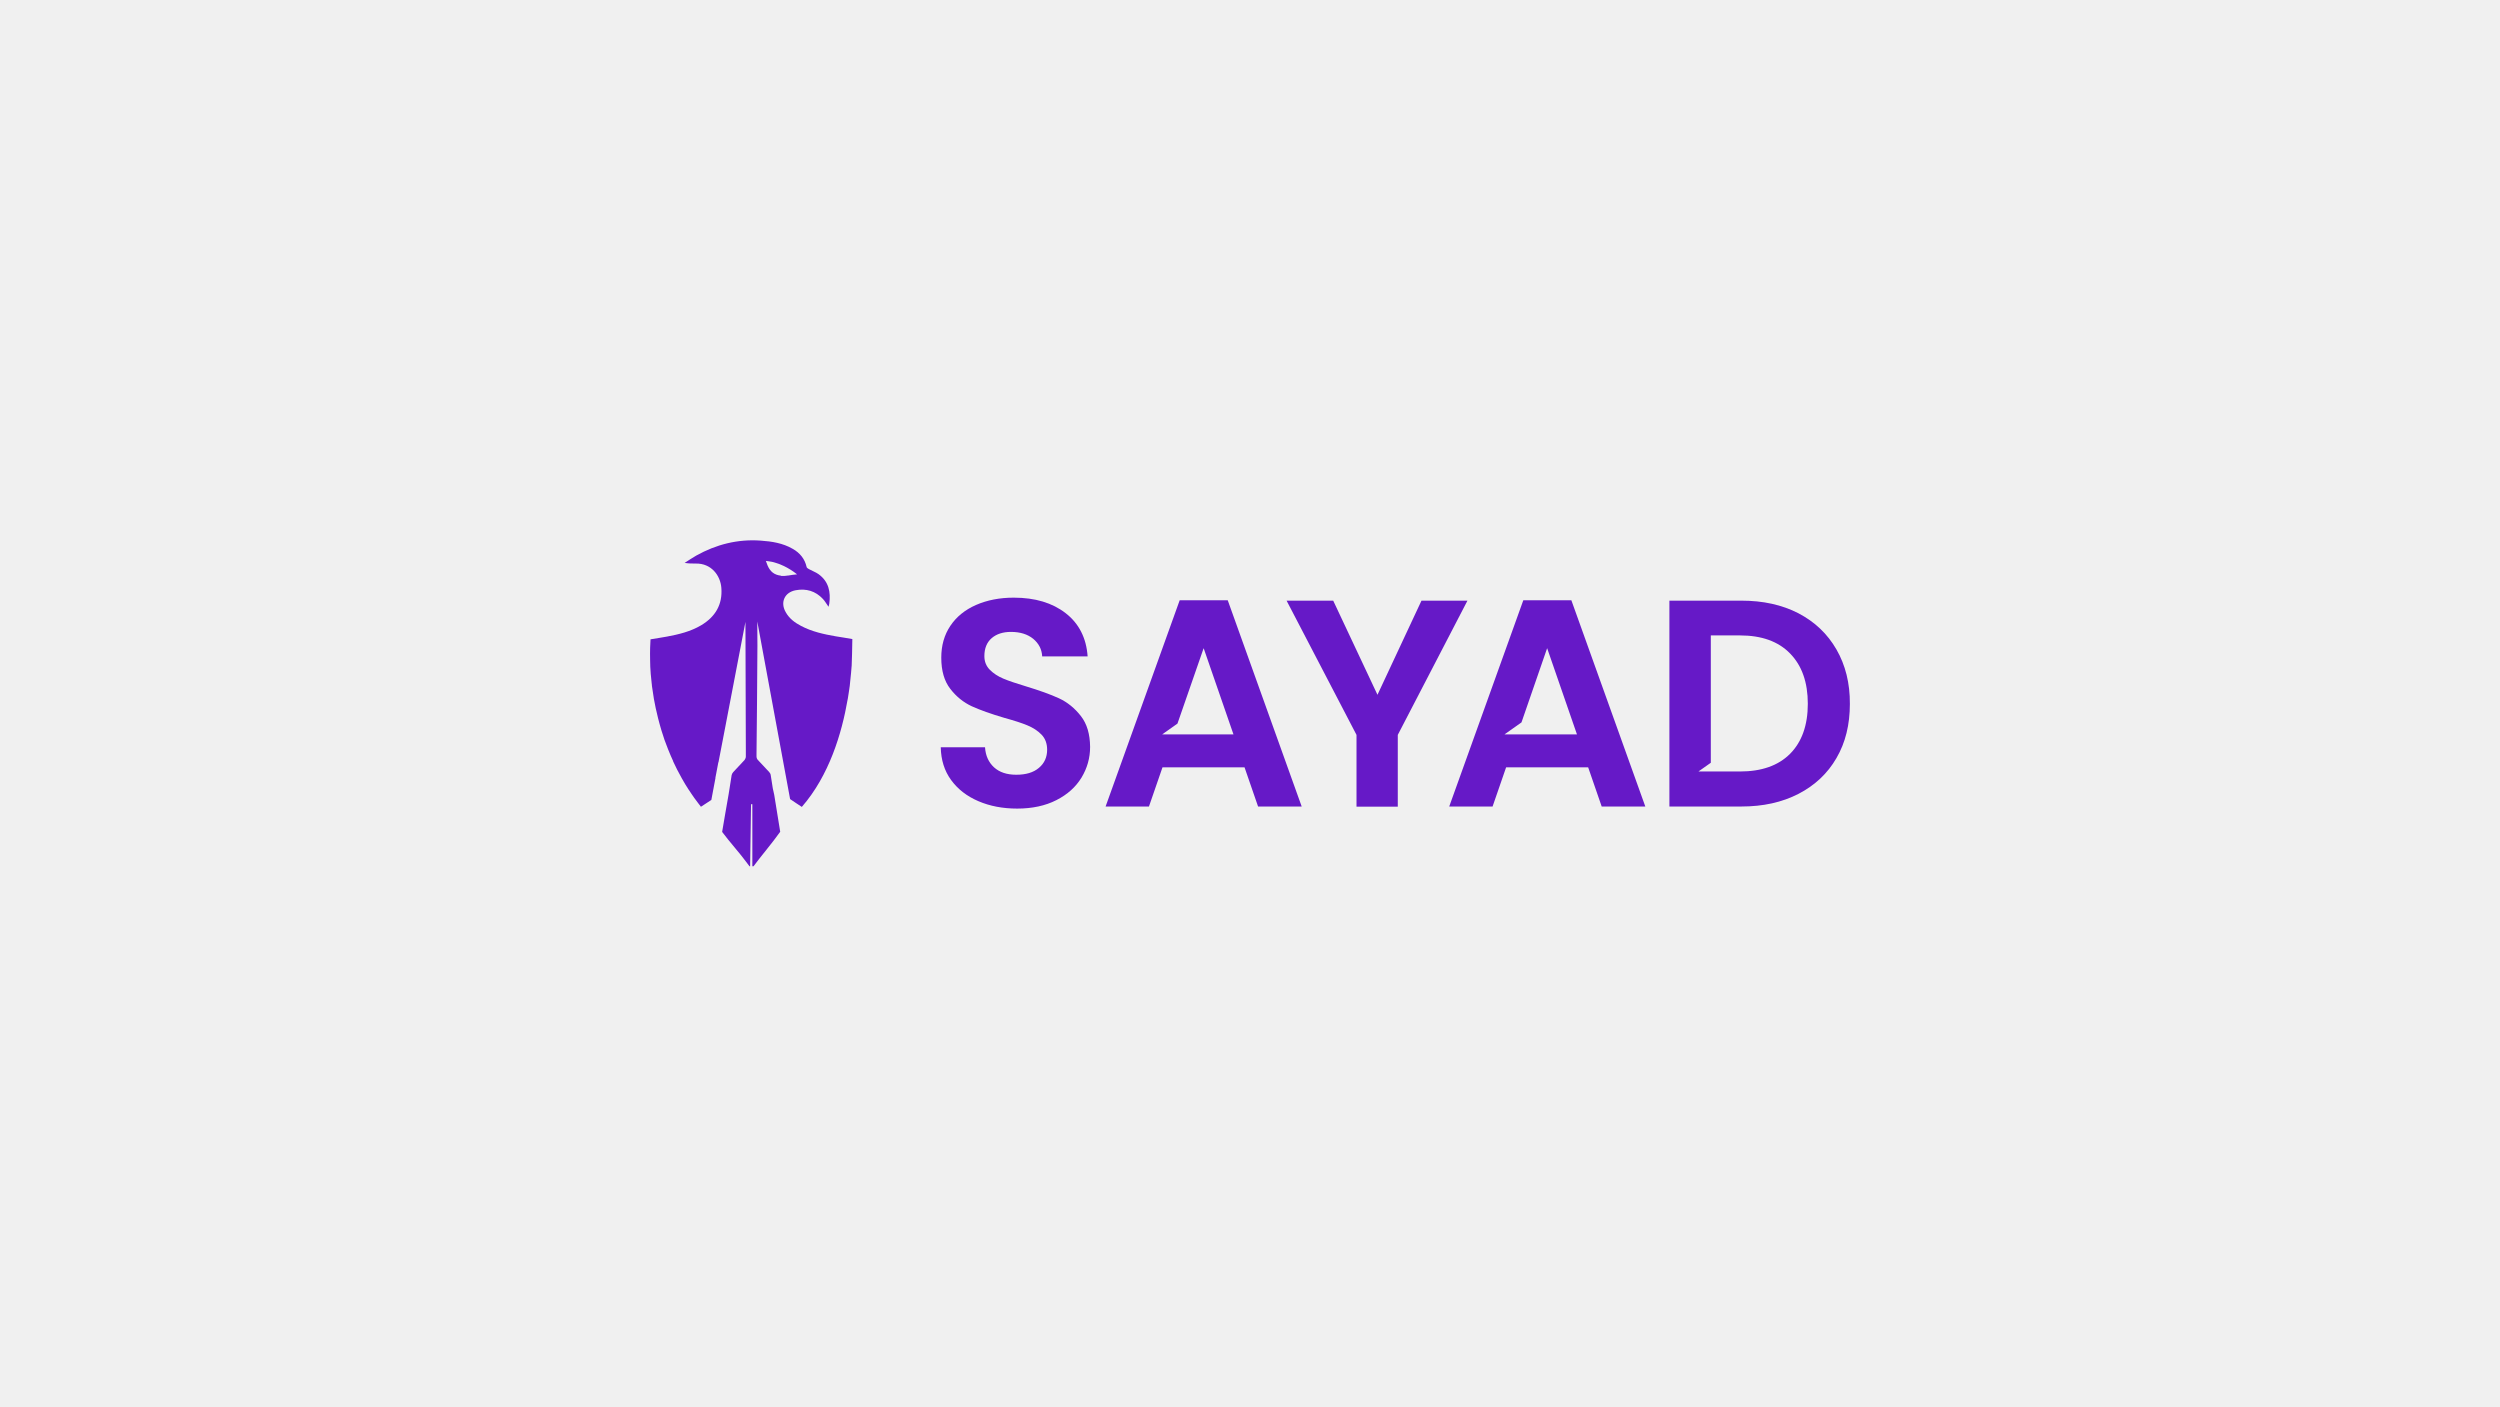
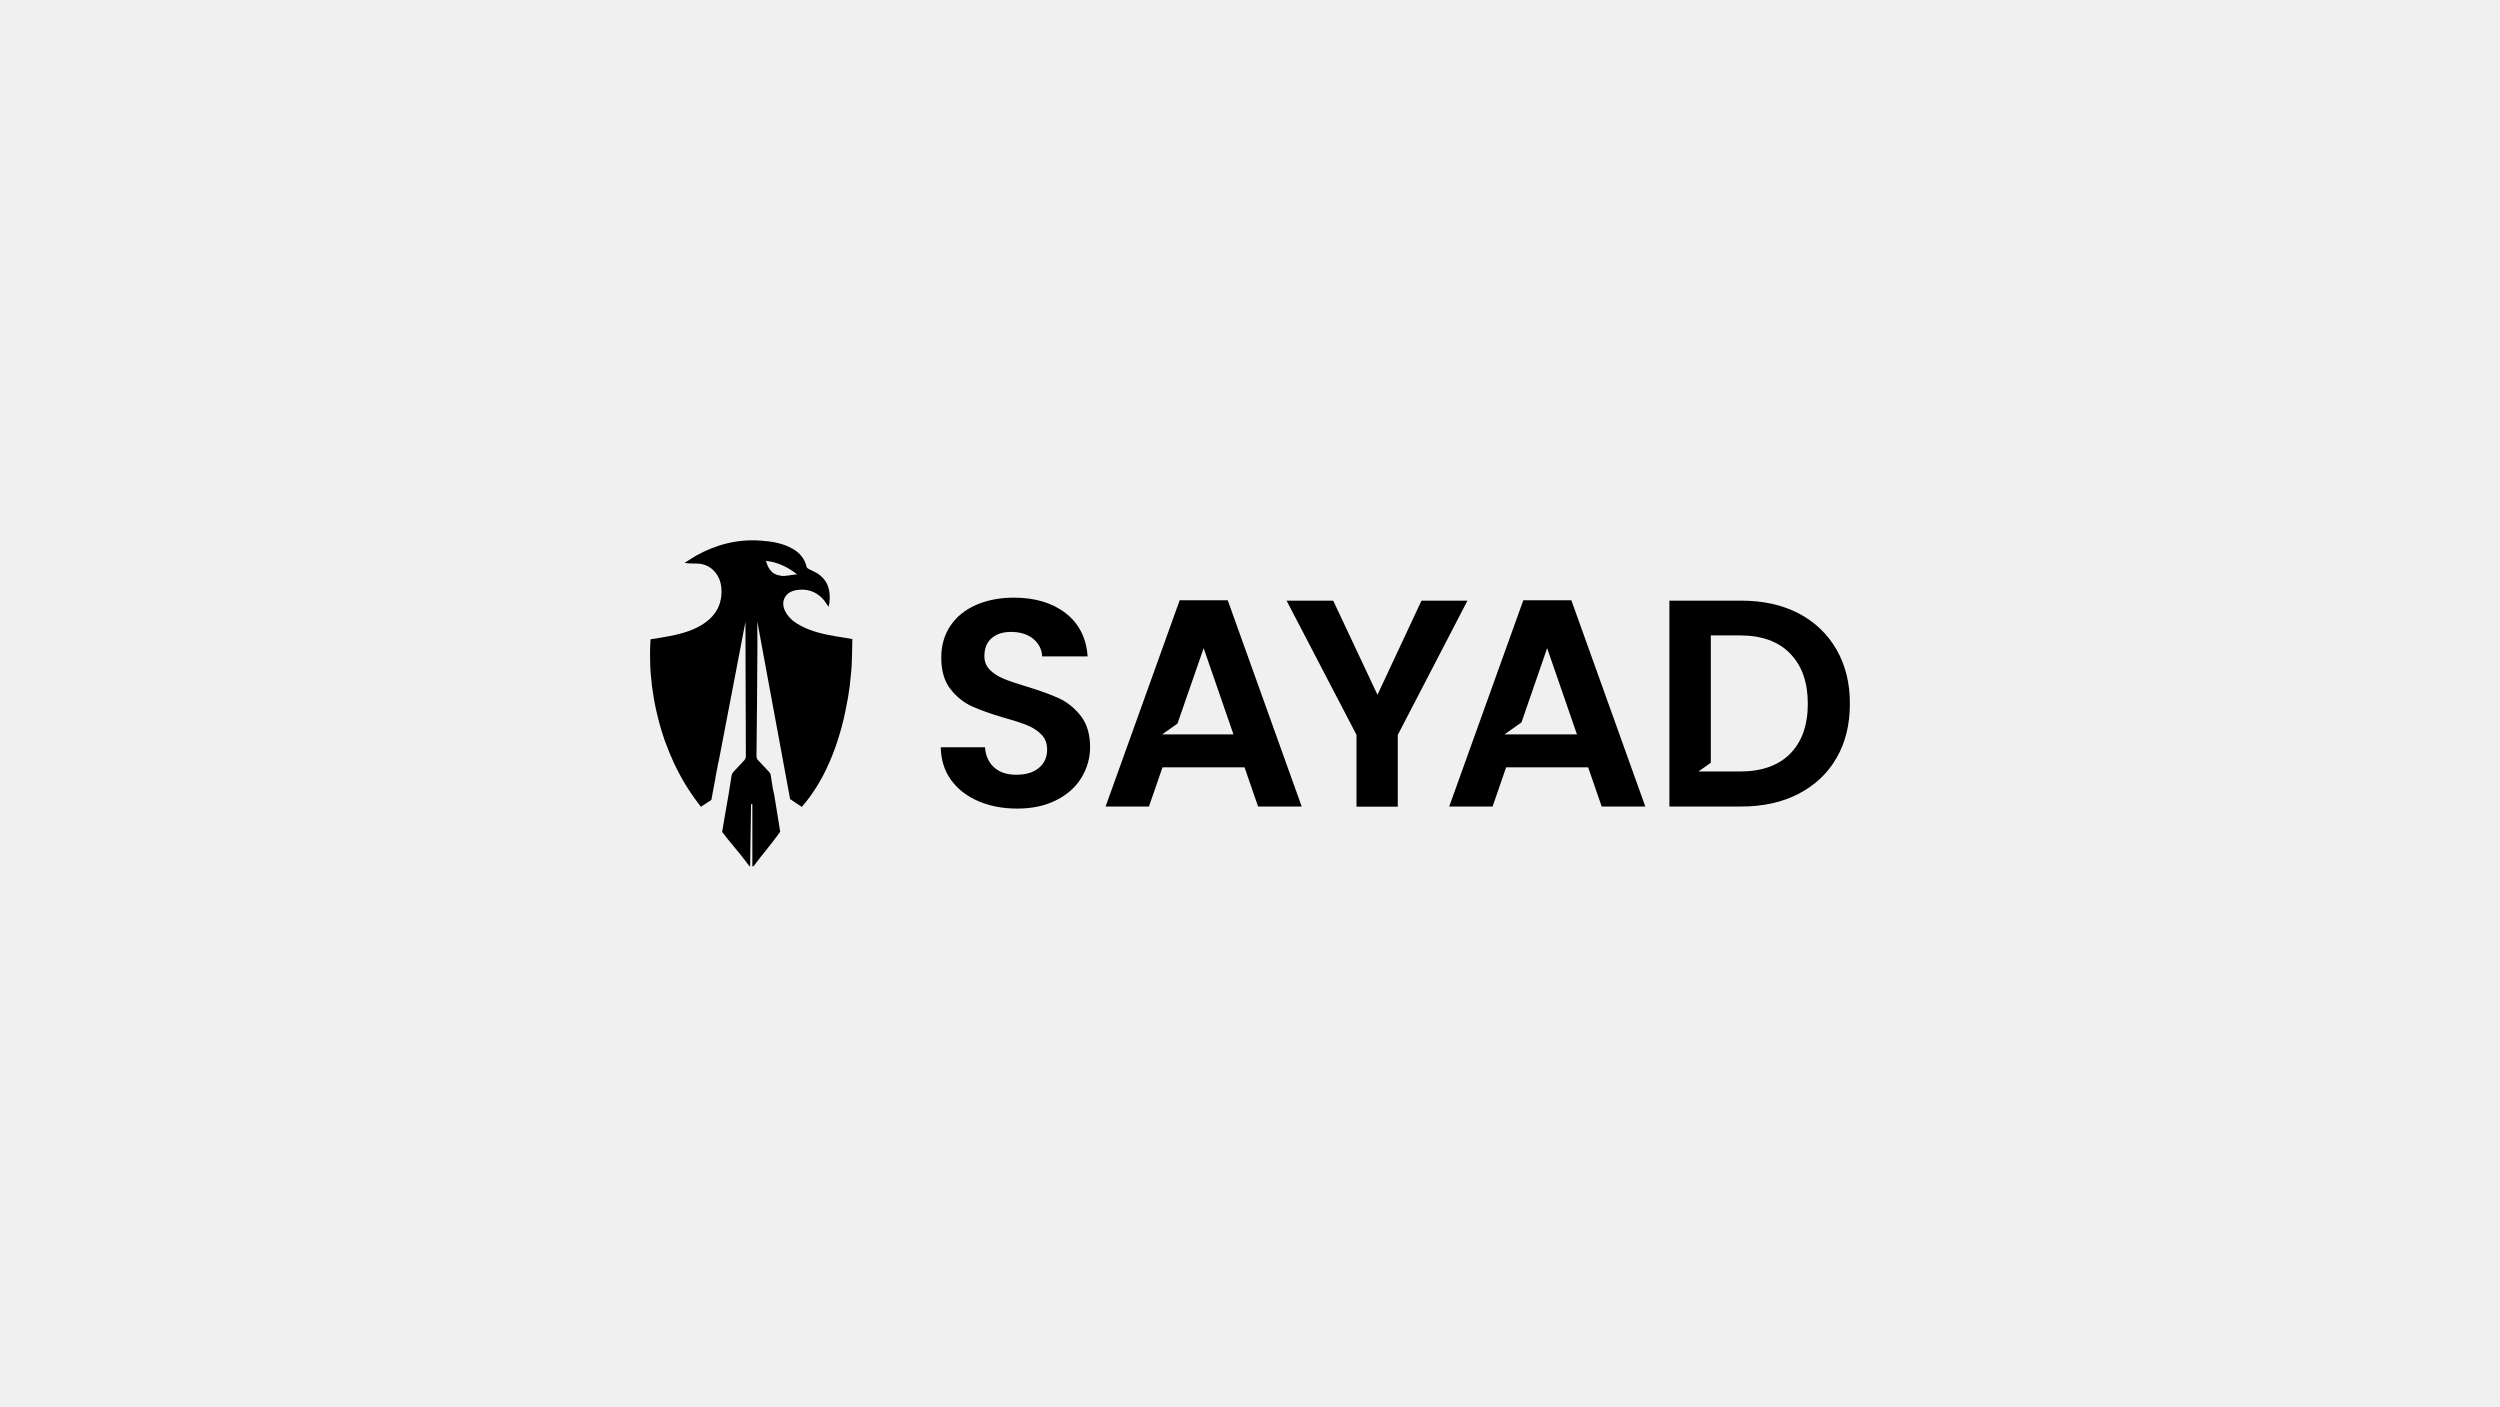
<svg xmlns="http://www.w3.org/2000/svg" version="1.1" id="Layer_1" x="0px" y="0px" viewBox="0 0 1920 1080" style="enable-background:new 0 0 1920 1080;" xml:space="preserve">
  <style type="text/css">
	.st0{fill:#6619C7;}
	.st1{fill:#FFFFFF;}
</style>
  <g>
    <g>
-       <path class="st0" d="M830.1,549.9c-4.7-6-10.3-10.6-16.8-13.6c-6.5-3-14.9-6-25.1-9.1c-7.5-2.3-13.4-4.2-17.6-6    c-4.1-1.7-7.6-4-10.4-6.8c-2.8-2.8-4.2-6.3-4.2-10.5c0-6,1.9-10.6,5.6-13.8c3.7-3.2,8.7-4.8,14.8-4.8c7.1,0,12.8,1.8,17.1,5.3    c4.3,3.6,6.6,8,6.9,13.5h34.9c-1-14.2-6.7-25.3-16.9-33.2C808.2,463,795,459,778.6,459c-10.9,0-20.5,1.9-29,5.6    c-8.4,3.7-15,9-19.7,16c-4.7,7-7,15.1-7,24.5c0,10,2.3,18,6.9,23.9c4.6,6,10.1,10.4,16.5,13.4c6.4,2.9,14.8,5.9,25,8.9    c7.6,2.1,13.5,4,17.8,5.8c4.3,1.8,7.9,4.1,10.8,7.1c2.9,3,4.3,6.9,4.3,11.6c0,5.7-2.1,10.4-6.3,13.9c-4.2,3.6-10,5.3-17.4,5.3    c-7.3,0-12.9-1.9-17.1-5.7c-4.1-3.8-6.5-8.9-6.9-15.4h-34c0.2,9.7,2.8,18.1,7.9,25.1c5.2,7.1,12.1,12.5,21,16.3    c8.8,3.8,18.8,5.7,29.8,5.7c11.6,0,21.7-2.2,30.1-6.5c8.5-4.3,14.9-10.1,19.3-17.3c4.4-7.3,6.6-15.1,6.6-23.6    C837.1,563.8,834.8,555.9,830.1,549.9z" />
-       <path class="st0" d="M942.9,461H906l-56.9,158.4h33.3l10.4-30.1h63l10.4,30.1h33.5L942.9,461z M892.7,563.9l11.6-8.2l20.1-57.9    l22.9,66.2H892.7z" />
-       <path class="st0" d="M1091.7,461.3l-33.8,72.3l-34-72.3h-35.8l53.7,103.1v55.1h31.7v-55.1l53.5-103.1H1091.7z" />
-       <path class="st0" d="M1206.8,461h-36.9L1113,619.4h33.3l10.4-30.1h63l10.4,30.1h33.5L1206.8,461z M1155.6,563.9l12.9-9.1v0    l19.7-57l22.9,66.2H1155.6z" />
-       <path class="st0" d="M1410.4,498.8c-6.9-12-16.6-21.2-29.2-27.8c-12.6-6.5-27.2-9.7-43.8-9.7h-55.3v158.1h55.3    c16.6,0,31.2-3.2,43.8-9.7c12.6-6.5,22.4-15.7,29.2-27.5c6.9-11.8,10.3-25.7,10.3-41.6C1420.8,524.7,1417.3,510.8,1410.4,498.8z     M1374.8,578.9c-9.1,9.1-21.9,13.6-38.5,13.6h-31.9l9.5-6.7V488h22.4c16.6,0,29.5,4.6,38.5,13.9c9.1,9.3,13.6,22.2,13.6,38.6    C1388.4,557,1383.8,569.8,1374.8,578.9z" />
+       <path d="M830.1,549.9c-4.7-6-10.3-10.6-16.8-13.6c-6.5-3-14.9-6-25.1-9.1c-7.5-2.3-13.4-4.2-17.6-6c-4.1-1.7-7.6-4-10.4-6.8    c-2.8-2.8-4.2-6.3-4.2-10.5c0-6,1.9-10.6,5.6-13.8c3.7-3.2,8.7-4.8,14.8-4.8c7.1,0,12.8,1.8,17.1,5.3c4.3,3.6,6.6,8,6.9,13.5h34.9    c-1-14.2-6.7-25.3-16.9-33.2C808.2,463,795,459,778.6,459c-10.9,0-20.5,1.9-29,5.6c-8.4,3.7-15,9-19.7,16c-4.7,7-7,15.1-7,24.5    c0,10,2.3,18,6.9,23.9c4.6,6,10.1,10.4,16.5,13.4c6.4,2.9,14.8,5.9,25,8.9c7.6,2.1,13.5,4,17.8,5.8c4.3,1.8,7.9,4.1,10.8,7.1    c2.9,3,4.3,6.9,4.3,11.6c0,5.7-2.1,10.4-6.3,13.9c-4.2,3.6-10,5.3-17.4,5.3c-7.3,0-12.9-1.9-17.1-5.7c-4.1-3.8-6.5-8.9-6.9-15.4    h-34c0.2,9.7,2.8,18.1,7.9,25.1c5.2,7.1,12.1,12.5,21,16.3c8.8,3.8,18.8,5.7,29.8,5.7c11.6,0,21.7-2.2,30.1-6.5    c8.5-4.3,14.9-10.1,19.3-17.3c4.4-7.3,6.6-15.1,6.6-23.6C837.1,563.8,834.8,555.9,830.1,549.9z" />
+       <path d="M942.9,461H906l-56.9,158.4h33.3l10.4-30.1h63l10.4,30.1h33.5L942.9,461z M892.7,563.9l11.6-8.2l20.1-57.9l22.9,66.2    H892.7z" />
+       <path d="M1091.7,461.3l-33.8,72.3l-34-72.3h-35.8l53.7,103.1v55.1h31.7v-55.1l53.5-103.1H1091.7z" />
+       <path d="M1206.8,461h-36.9L1113,619.4h33.3l10.4-30.1h63l10.4,30.1h33.5L1206.8,461z M1155.6,563.9l12.9-9.1v0l19.7-57l22.9,66.2    H1155.6z" />
+       <path d="M1410.4,498.8c-6.9-12-16.6-21.2-29.2-27.8c-12.6-6.5-27.2-9.7-43.8-9.7h-55.3v158.1h55.3c16.6,0,31.2-3.2,43.8-9.7    c12.6-6.5,22.4-15.7,29.2-27.5c6.9-11.8,10.3-25.7,10.3-41.6C1420.8,524.7,1417.3,510.8,1410.4,498.8z M1374.8,578.9    c-9.1,9.1-21.9,13.6-38.5,13.6h-31.9l9.5-6.7V488h22.4c16.6,0,29.5,4.6,38.5,13.9c9.1,9.3,13.6,22.2,13.6,38.6    C1388.4,557,1383.8,569.8,1374.8,578.9z" />
    </g>
    <g>
-       <path class="st0" d="M641.9,488.7c-9.2-1.6-18.4-3.6-26.7-8c-4.8-2.5-9.1-5.7-11.8-10.6c-4.3-7.5-0.9-15.2,7.7-16.8    c8.1-1.5,15.2,0.6,20.9,6.7c1.6,1.7,2.8,3.9,4.3,6c0.2-0.9,0.5-1.7,0.6-2.5c1.2-9-0.5-16.9-8.2-22.5c-2.2-1.6-4.9-2.5-7.4-3.9    c-0.7-0.4-1.7-1-1.8-1.6c-1.4-6.3-5.2-10.9-10.7-14c-7.6-4.4-16-5.7-24.5-6.3c-17.7-1.3-34.2,2.9-49.6,11.5    c-3,1.7-5.9,3.7-8.9,5.6c3,0.5,5.7,0.5,8.4,0.5c12.2-0.3,19.1,9.3,19.8,18.7c1,12.8-4.6,22.2-15.5,28.7c-8.1,4.8-17.1,7-26.3,8.7    c-4.2,0.8-8.5,1.4-12.6,2.1c-0.2,3.2-0.5,8.8-0.3,16.3c0,0-0.1,6.8,1.2,17.6c0,0.3,0.1,0.5,0.1,0.8c0,0.4,0.1,0.8,0.1,1.2h0    c0.4,3,0.9,6.3,1.5,9.9c0.8,4.6,1.9,9.6,3.2,14.8c0.8,3,1.6,6.2,2.6,9.4c1.4,4.7,3.1,9.6,5.1,14.5c1.2,3,2.5,6.1,3.9,9.1    c0,0,0,0-0.1,0c2,4.3,4.2,8.7,6.7,13.1h0c1.6,2.9,3.4,5.9,5.3,8.8c0,0,0,0,0,0c0,0,0,0.1,0.1,0.1c1.3,2.1,2.8,4.1,4.2,6.2    c0.2,0.3,0.4,0.5,0.6,0.8c0.6,0.9,1.3,1.8,2,2.7c0.7,1,1.5,2,2.3,3c0.1,0.1,0.1,0.2,0.2,0.3c2.8-1.8,5.3-3.4,7.8-5.1    c0.1,0,0.1-0.1,0.2-0.1l3.2-17c0,0-0.1,0-0.1,0.1l2.3-12.1c0,0,0.1,0,0.1,0l3.1-16.1c0,0,0,0,0,0c0,0,17.6-91.6,17.6-91.7    c0,0,0.2,77.9,0.3,98.6v4.9c0,0.9-0.5,1.9-1,2.6c-2.9,3.1-5.8,6.2-8.7,9.3c-0.6,0.6-1,1.5-1.2,2.3c-0.6,3.4-1.1,6.8-1.6,10.2    l-0.8,5c-0.1,0.6-0.2,1.2-0.3,1.7c-1.1,6.8-3.4,18.9-4.6,26.7c5.7,7.7,14,16.8,19.2,24c0.6,0.9,1.2,1.7,1.8,2.4h0.5    c0.2-15.9,0.4-31.8,0.7-47.7l1,0v47.7h0.9c5.6-7.6,14.1-17.5,20.5-26.5c-1.2-7.5-3-18.4-4.6-28.4l-1.1-5c-0.5-3.4-1-6.8-1.6-10.2    c-0.1-0.8-0.6-1.7-1.2-2.3c-2.9-3.1-5.9-6.2-8.7-9.3c-0.6-0.6-1-1.7-1-2.6v-2.2c0.1-9.3,0.7-65.5,0.7-83l-0.1-18.5l25.2,136.4    l4.6,3.1c1.4,0.9,2.9,1.9,4.4,2.9c21-24.1,30.7-56.4,35.2-82.6c0-0.1,0.1-0.3,0.1-0.4c0.6-3.4,1-6.7,1.5-9.9c0,0,0,0,0,0    c0.7-5.7,1.5-15.6,1.5-15.8c0.1-1.3,0.5-16.3,0.5-20.2C650.3,490,646.1,489.4,641.9,488.7z M599.1,442c-0.2,0-0.4-0.1-0.6-0.1    c-0.2,0-0.4-0.1-0.6-0.1c-0.1,0-0.2,0-0.3-0.1c-0.4-0.1-0.7-0.2-1.1-0.3c-4.8-1.7-6.7-5.7-8.3-10.6v0c0.6,0,1.2,0.1,1.7,0.2    c1.1,0.1,2.1,0.3,3.1,0.5c0.1,0,0.2,0,0.3,0.1c0.1,0,0.2,0,0.2,0c0.1,0,0.2,0,0.3,0.1c0.4,0.1,0.7,0.2,1.1,0.3    c1.1,0.3,2.1,0.6,3.1,1c0.5,0.2,1,0.4,1.5,0.6c3.5,1.4,6.8,3.3,10,5.5c0.8,0.6,1.6,1.2,2.4,1.8c0.1,0.1,0.1,0.1,0.2,0.2    c-2.2,0.1-4.5,0.6-6.7,0.9c0,0-0.1,0-0.2,0c-1.7,0.3-3.4,0.4-5.2,0.3C599.8,442.1,599.5,442.1,599.1,442z" />
+       <path d="M641.9,488.7c-9.2-1.6-18.4-3.6-26.7-8c-4.8-2.5-9.1-5.7-11.8-10.6c-4.3-7.5-0.9-15.2,7.7-16.8c8.1-1.5,15.2,0.6,20.9,6.7    c1.6,1.7,2.8,3.9,4.3,6c0.2-0.9,0.5-1.7,0.6-2.5c1.2-9-0.5-16.9-8.2-22.5c-2.2-1.6-4.9-2.5-7.4-3.9c-0.7-0.4-1.7-1-1.8-1.6    c-1.4-6.3-5.2-10.9-10.7-14c-7.6-4.4-16-5.7-24.5-6.3c-17.7-1.3-34.2,2.9-49.6,11.5c-3,1.7-5.9,3.7-8.9,5.6c3,0.5,5.7,0.5,8.4,0.5    c12.2-0.3,19.1,9.3,19.8,18.7c1,12.8-4.6,22.2-15.5,28.7c-8.1,4.8-17.1,7-26.3,8.7c-4.2,0.8-8.5,1.4-12.6,2.1    c-0.2,3.2-0.5,8.8-0.3,16.3c0,0-0.1,6.8,1.2,17.6c0,0.3,0.1,0.5,0.1,0.8c0,0.4,0.1,0.8,0.1,1.2h0c0.4,3,0.9,6.3,1.5,9.9    c0.8,4.6,1.9,9.6,3.2,14.8c0.8,3,1.6,6.2,2.6,9.4c1.4,4.7,3.1,9.6,5.1,14.5c1.2,3,2.5,6.1,3.9,9.1c0,0,0,0-0.1,0    c2,4.3,4.2,8.7,6.7,13.1h0c1.6,2.9,3.4,5.9,5.3,8.8c0,0,0,0,0,0c0,0,0,0.1,0.1,0.1c1.3,2.1,2.8,4.1,4.2,6.2    c0.2,0.3,0.4,0.5,0.6,0.8c0.6,0.9,1.3,1.8,2,2.7c0.7,1,1.5,2,2.3,3c0.1,0.1,0.1,0.2,0.2,0.3c2.8-1.8,5.3-3.4,7.8-5.1    c0.1,0,0.1-0.1,0.2-0.1l3.2-17c0,0-0.1,0-0.1,0.1l2.3-12.1c0,0,0.1,0,0.1,0l3.1-16.1c0,0,0,0,0,0c0,0,17.6-91.6,17.6-91.7    c0,0,0.2,77.9,0.3,98.6v4.9c0,0.9-0.5,1.9-1,2.6c-2.9,3.1-5.8,6.2-8.7,9.3c-0.6,0.6-1,1.5-1.2,2.3c-0.6,3.4-1.1,6.8-1.6,10.2    l-0.8,5c-0.1,0.6-0.2,1.2-0.3,1.7c-1.1,6.8-3.4,18.9-4.6,26.7c5.7,7.7,14,16.8,19.2,24c0.6,0.9,1.2,1.7,1.8,2.4h0.5    c0.2-15.9,0.4-31.8,0.7-47.7l1,0v47.7h0.9c5.6-7.6,14.1-17.5,20.5-26.5c-1.2-7.5-3-18.4-4.6-28.4l-1.1-5c-0.5-3.4-1-6.8-1.6-10.2    c-0.1-0.8-0.6-1.7-1.2-2.3c-2.9-3.1-5.9-6.2-8.7-9.3c-0.6-0.6-1-1.7-1-2.6v-2.2c0.1-9.3,0.7-65.5,0.7-83l-0.1-18.5l25.2,136.4    l4.6,3.1c1.4,0.9,2.9,1.9,4.4,2.9c21-24.1,30.7-56.4,35.2-82.6c0-0.1,0.1-0.3,0.1-0.4c0.6-3.4,1-6.7,1.5-9.9c0,0,0,0,0,0    c0.7-5.7,1.5-15.6,1.5-15.8c0.1-1.3,0.5-16.3,0.5-20.2C650.3,490,646.1,489.4,641.9,488.7z M599.1,442c-0.2,0-0.4-0.1-0.6-0.1    c-0.2,0-0.4-0.1-0.6-0.1c-0.1,0-0.2,0-0.3-0.1c-0.4-0.1-0.7-0.2-1.1-0.3c-4.8-1.7-6.7-5.7-8.3-10.6v0c0.6,0,1.2,0.1,1.7,0.2    c1.1,0.1,2.1,0.3,3.1,0.5c0.1,0,0.2,0,0.3,0.1c0.1,0,0.2,0,0.2,0c0.1,0,0.2,0,0.3,0.1c0.4,0.1,0.7,0.2,1.1,0.3    c1.1,0.3,2.1,0.6,3.1,1c0.5,0.2,1,0.4,1.5,0.6c3.5,1.4,6.8,3.3,10,5.5c0.8,0.6,1.6,1.2,2.4,1.8c0.1,0.1,0.1,0.1,0.2,0.2    c-2.2,0.1-4.5,0.6-6.7,0.9c0,0-0.1,0-0.2,0c-1.7,0.3-3.4,0.4-5.2,0.3C599.8,442.1,599.5,442.1,599.1,442z" />
    </g>
  </g>
</svg>
